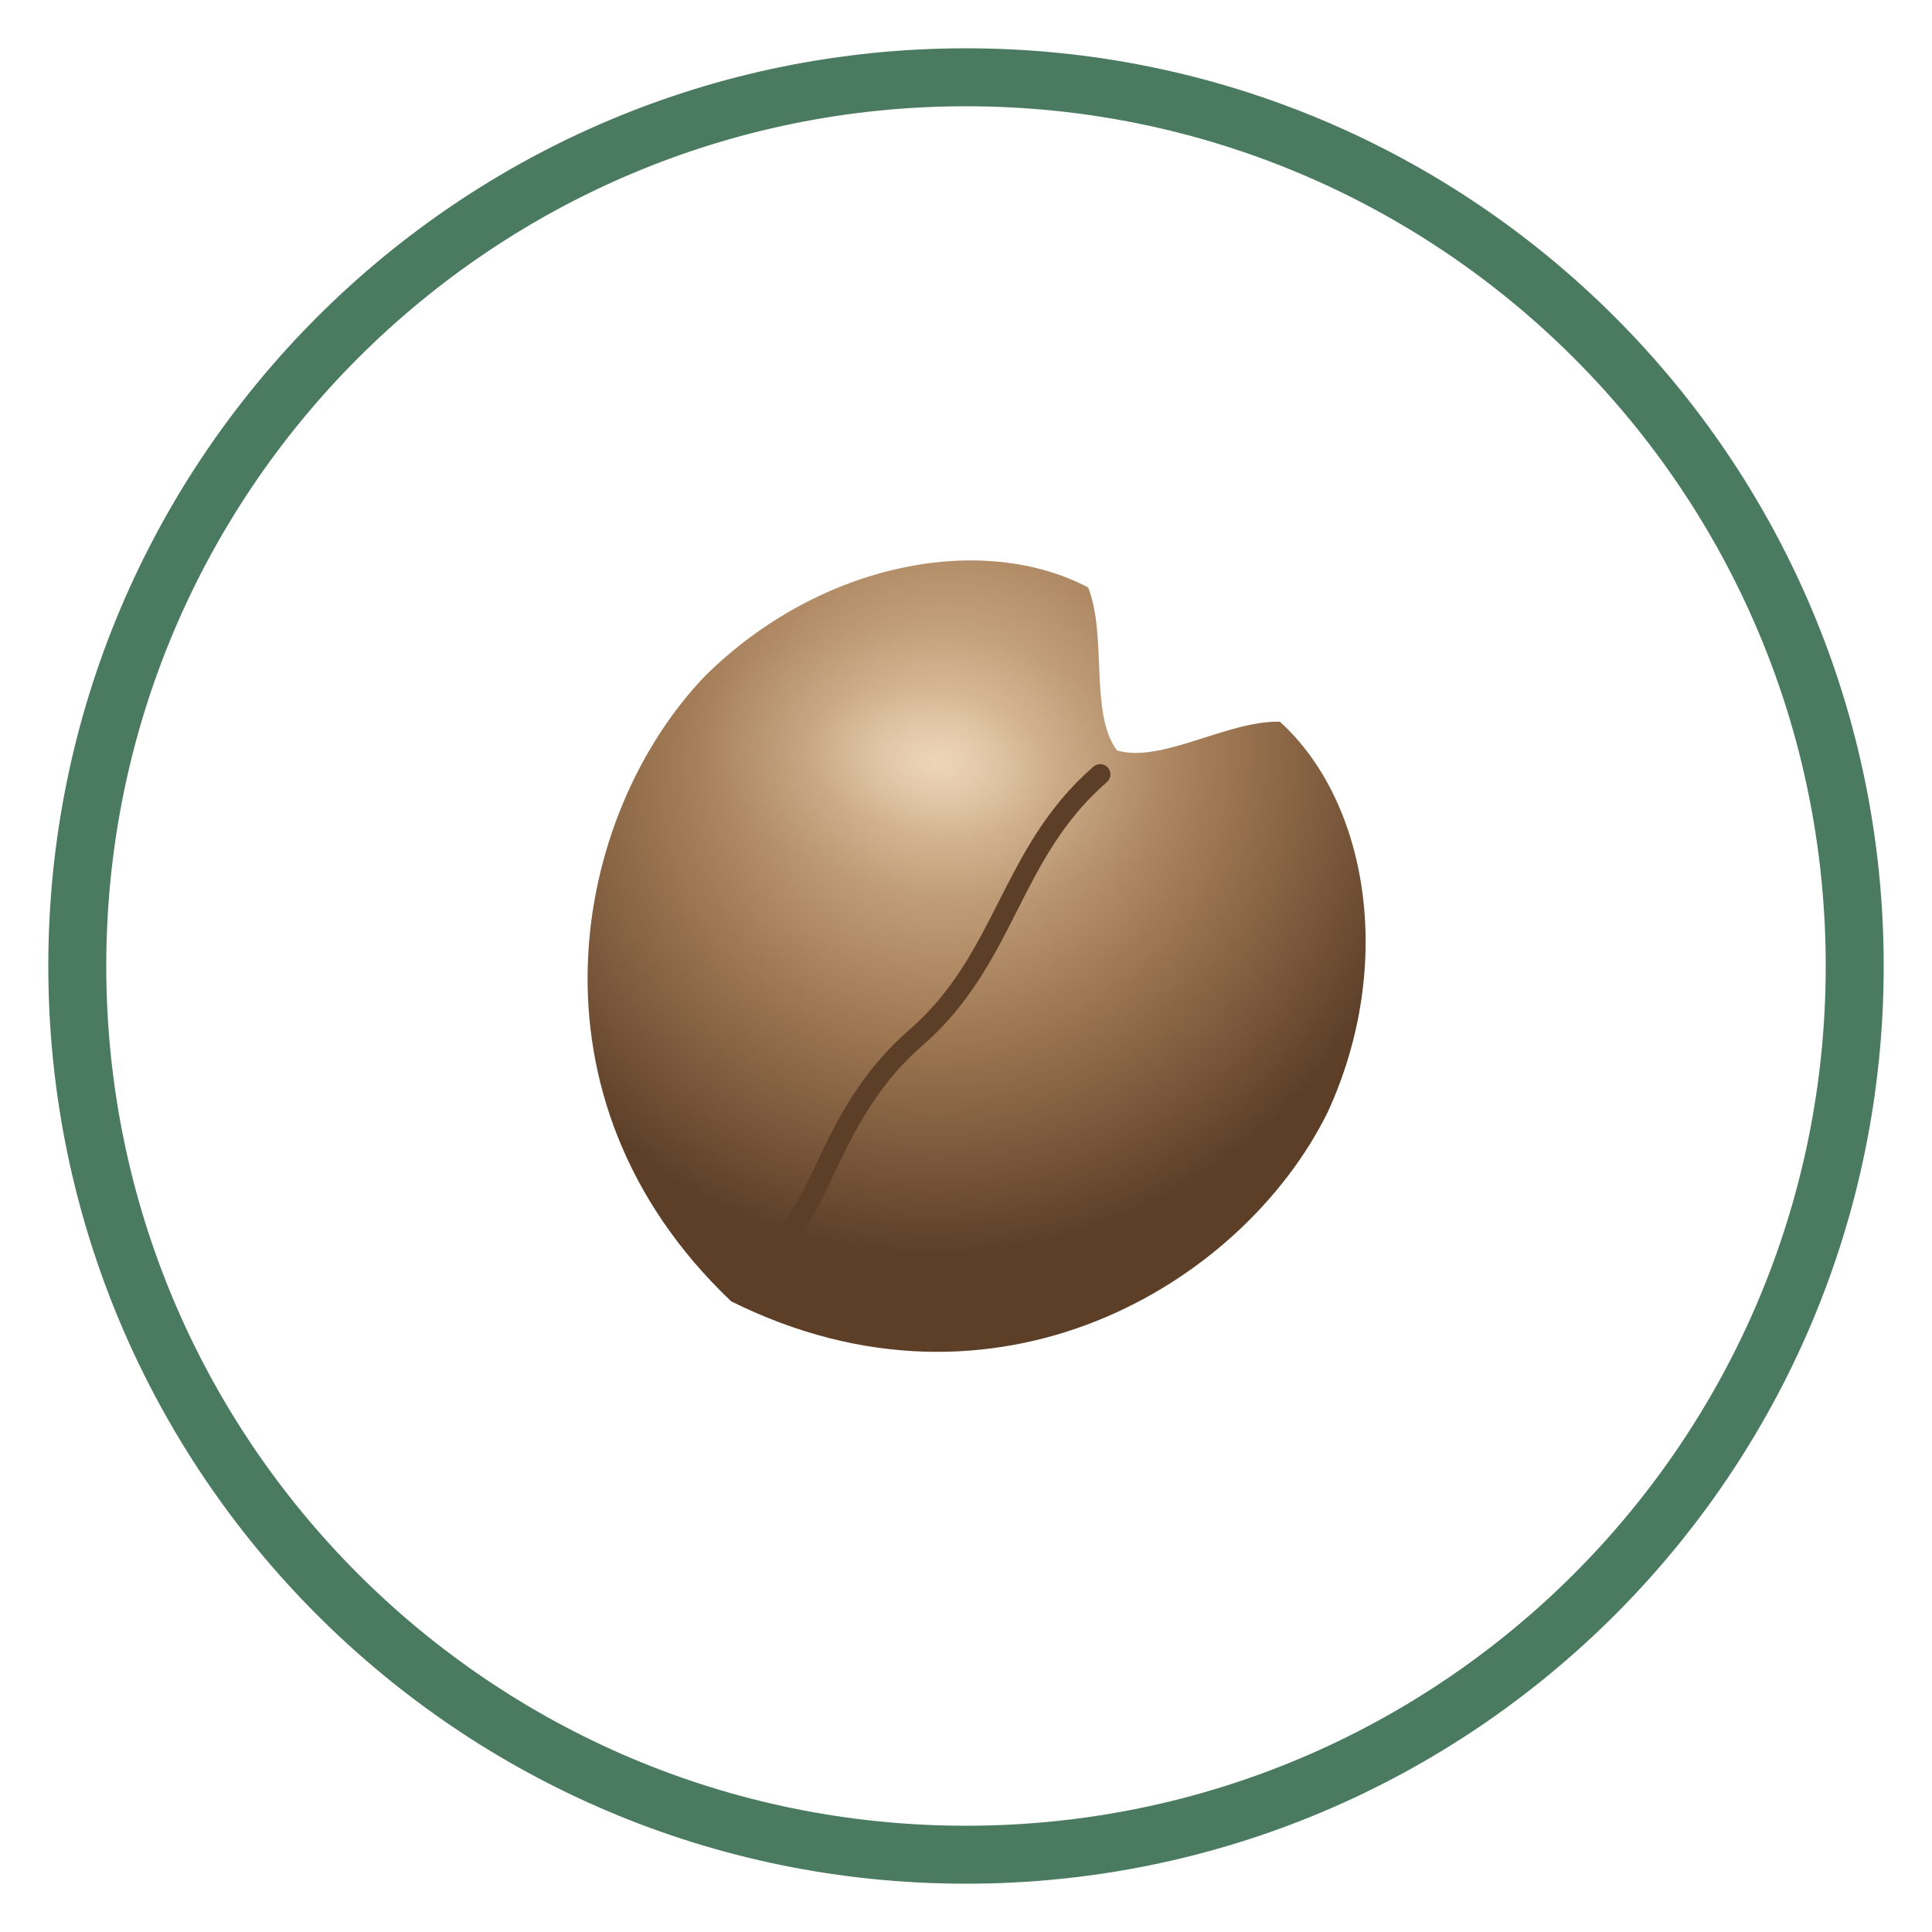
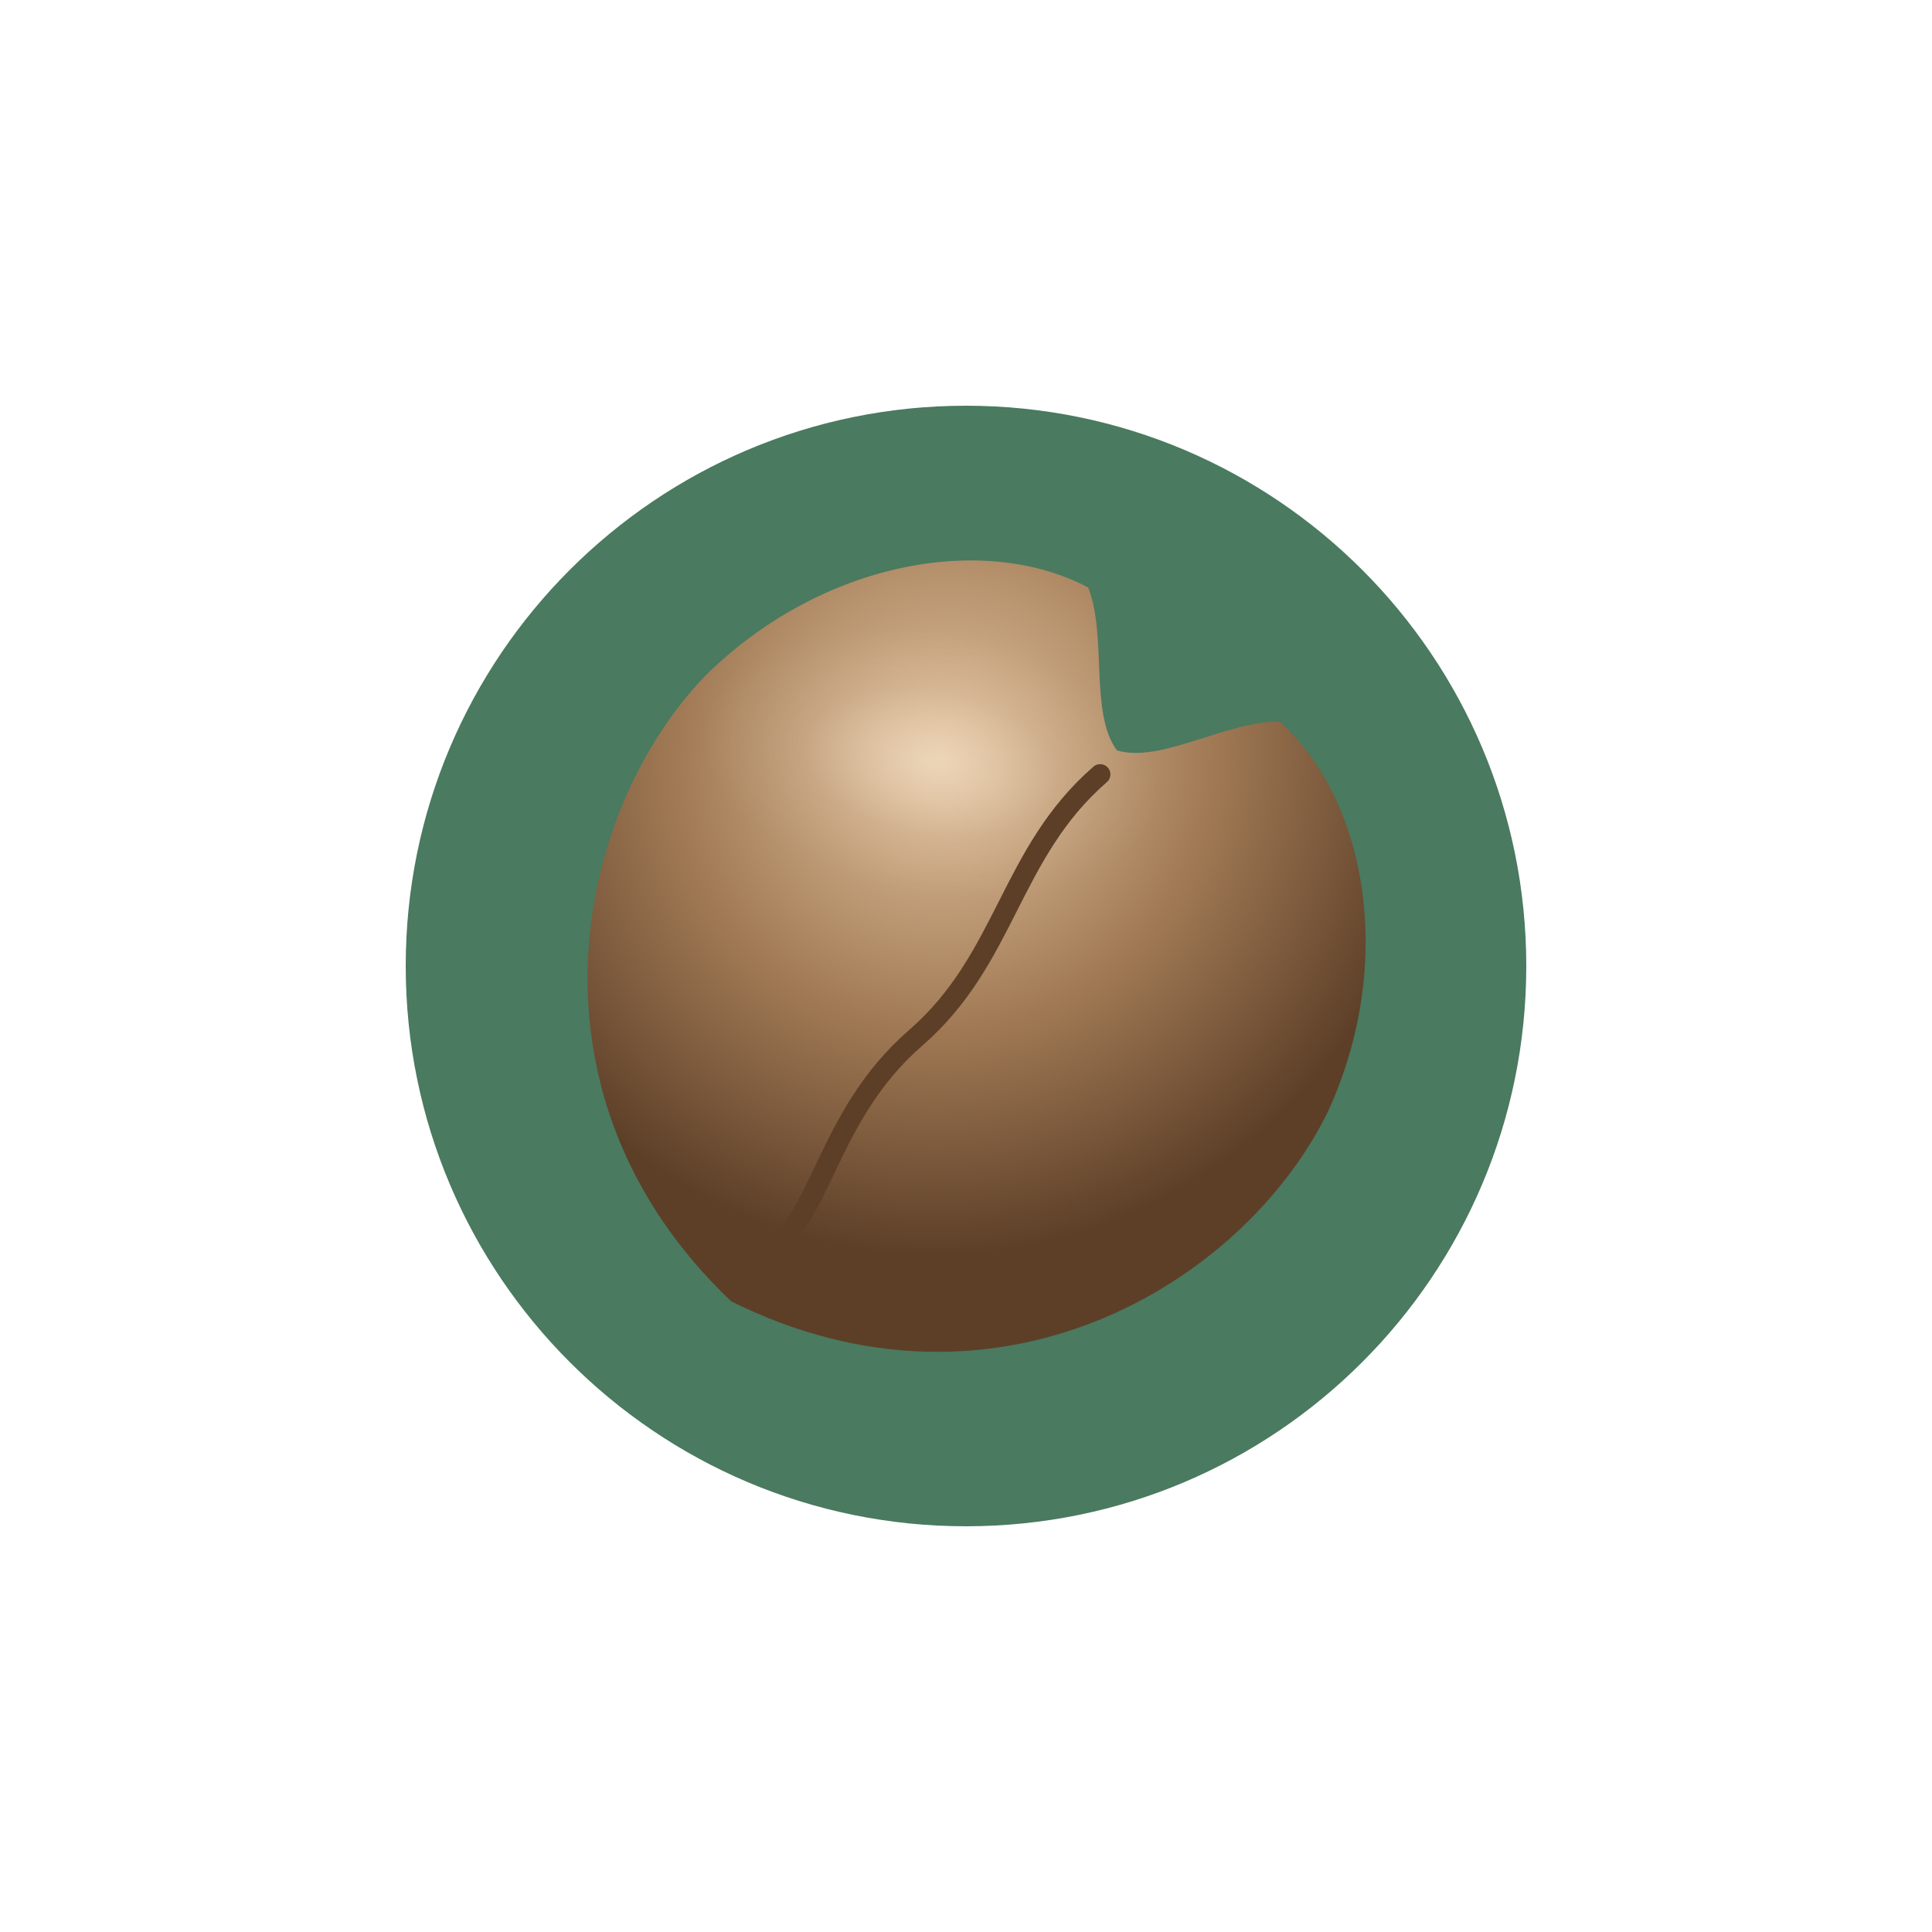
<svg xmlns="http://www.w3.org/2000/svg" viewBox="0 0 100 100" role="img" aria-label="Kukui">
  <defs>
    <radialGradient id="kukui-body" cx="32%" cy="28%" r="64%">
      <stop offset="0%" stop-color="#e3c4a0" />
      <stop offset="55%" stop-color="#a07954" />
      <stop offset="100%" stop-color="#5d3f28" />
    </radialGradient>
    <radialGradient id="kukui-gloss" cx="50%" cy="50%" r="50%">
      <stop offset="0%" stop-color="#f5e4cc" stop-opacity="0.55" />
      <stop offset="55%" stop-color="#f5e4cc" stop-opacity="0.10" />
      <stop offset="100%" stop-color="#f5e4cc" stop-opacity="0" />
    </radialGradient>
    <clipPath id="kukui-clip">
      <path d="M24 6 C 16 7, 8 15, 6 26 C 4 39, 12 57, 32 60 C 52 57, 60 39, 58 26 C 56 15, 48 7, 40 6 C 37 8, 35 13, 32 14 C 29 13, 27 8, 24 6 Z" />
    </clipPath>
  </defs>
-   <circle cx="50" cy="50" r="46" fill="none" stroke="#4a7a5f" stroke-width="3" />
+   <circle cx="50" cy="50" r="29" fill="#4a7a5f" />
  <svg x="22" y="22" width="56" height="56" viewBox="-5 -5 74 74" overflow="visible">
    <g transform="rotate(35 32 32)">
      <path d="M24 6 C 16 7, 8 15, 6 26 C 4 39, 12 57, 32 60 C 52 57, 60 39, 58 26 C 56 15, 48 7, 40 6 C 37 8, 35 13, 32 14 C 29 13, 27 8, 24 6 Z" fill="url(#kukui-body)" />
      <g clip-path="url(#kukui-clip)">
        <ellipse cx="22" cy="22" rx="16" ry="9" fill="url(#kukui-gloss)" transform="rotate(-25 22 22)" />
      </g>
      <path d="M32 16 C 30 24, 34 30, 32 38 C 30 46, 34 52, 32 56" stroke="#5d3f28" stroke-width="1.4" stroke-linecap="round" fill="none" />
    </g>
  </svg>
</svg>
